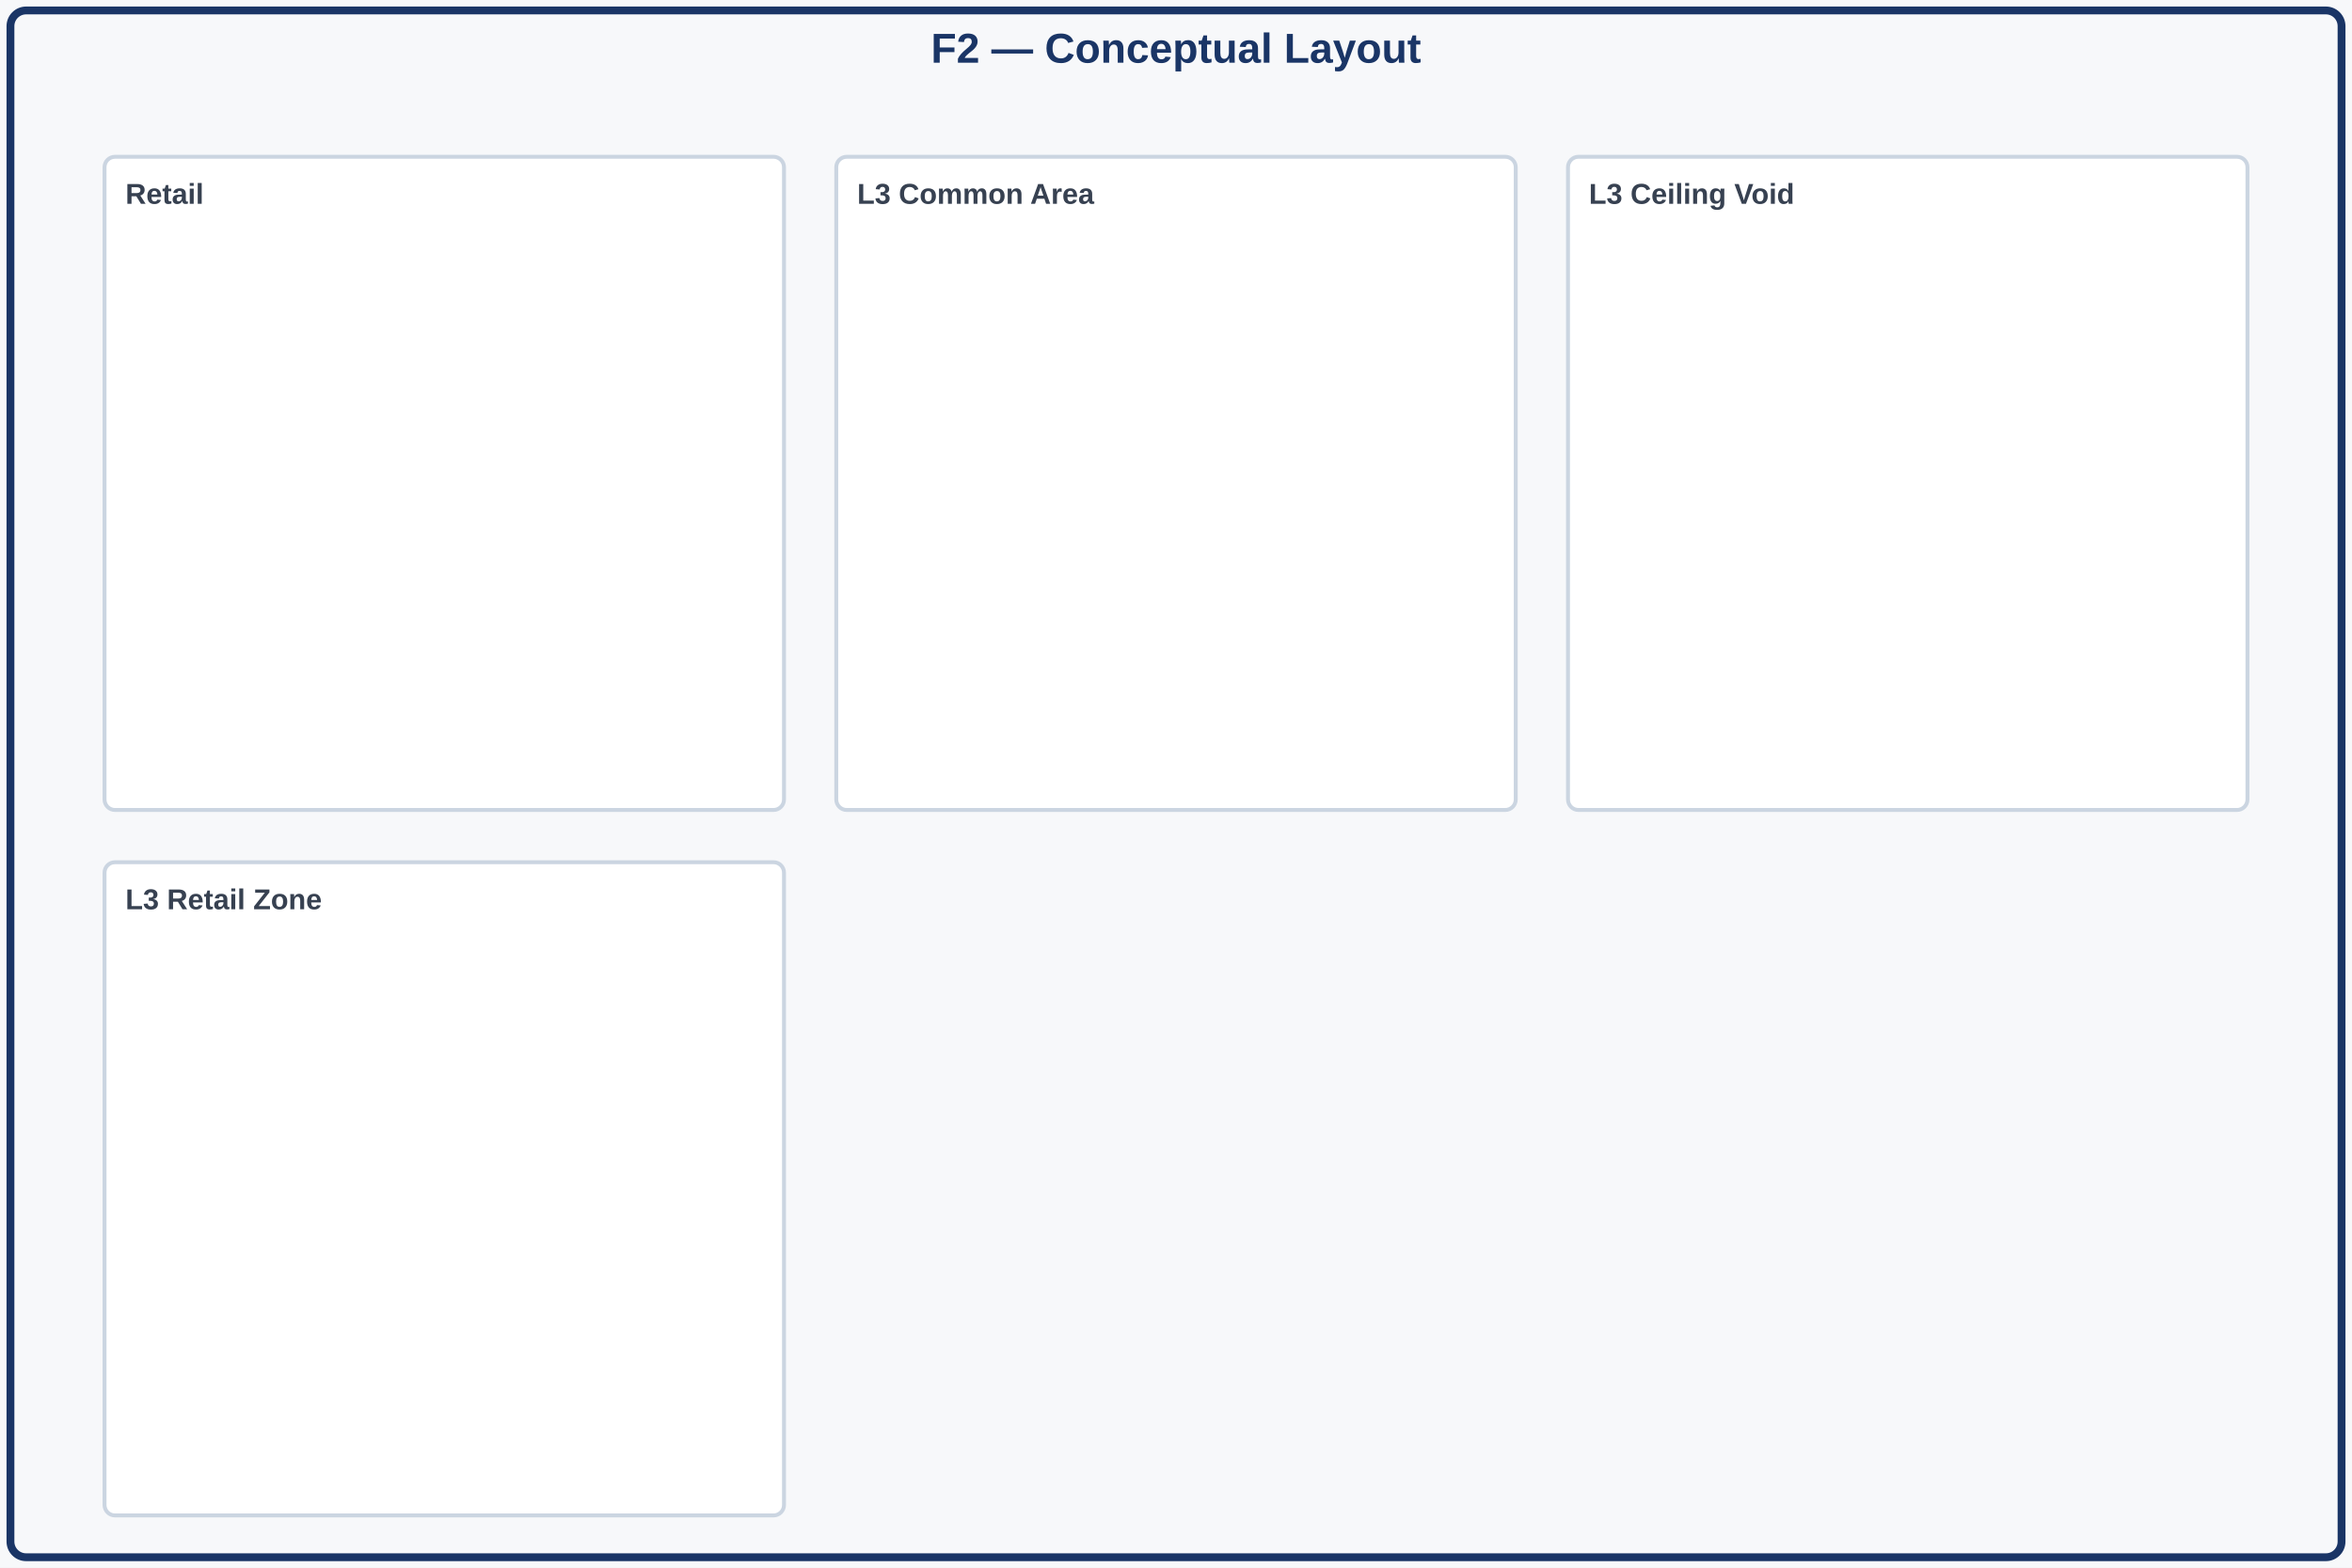
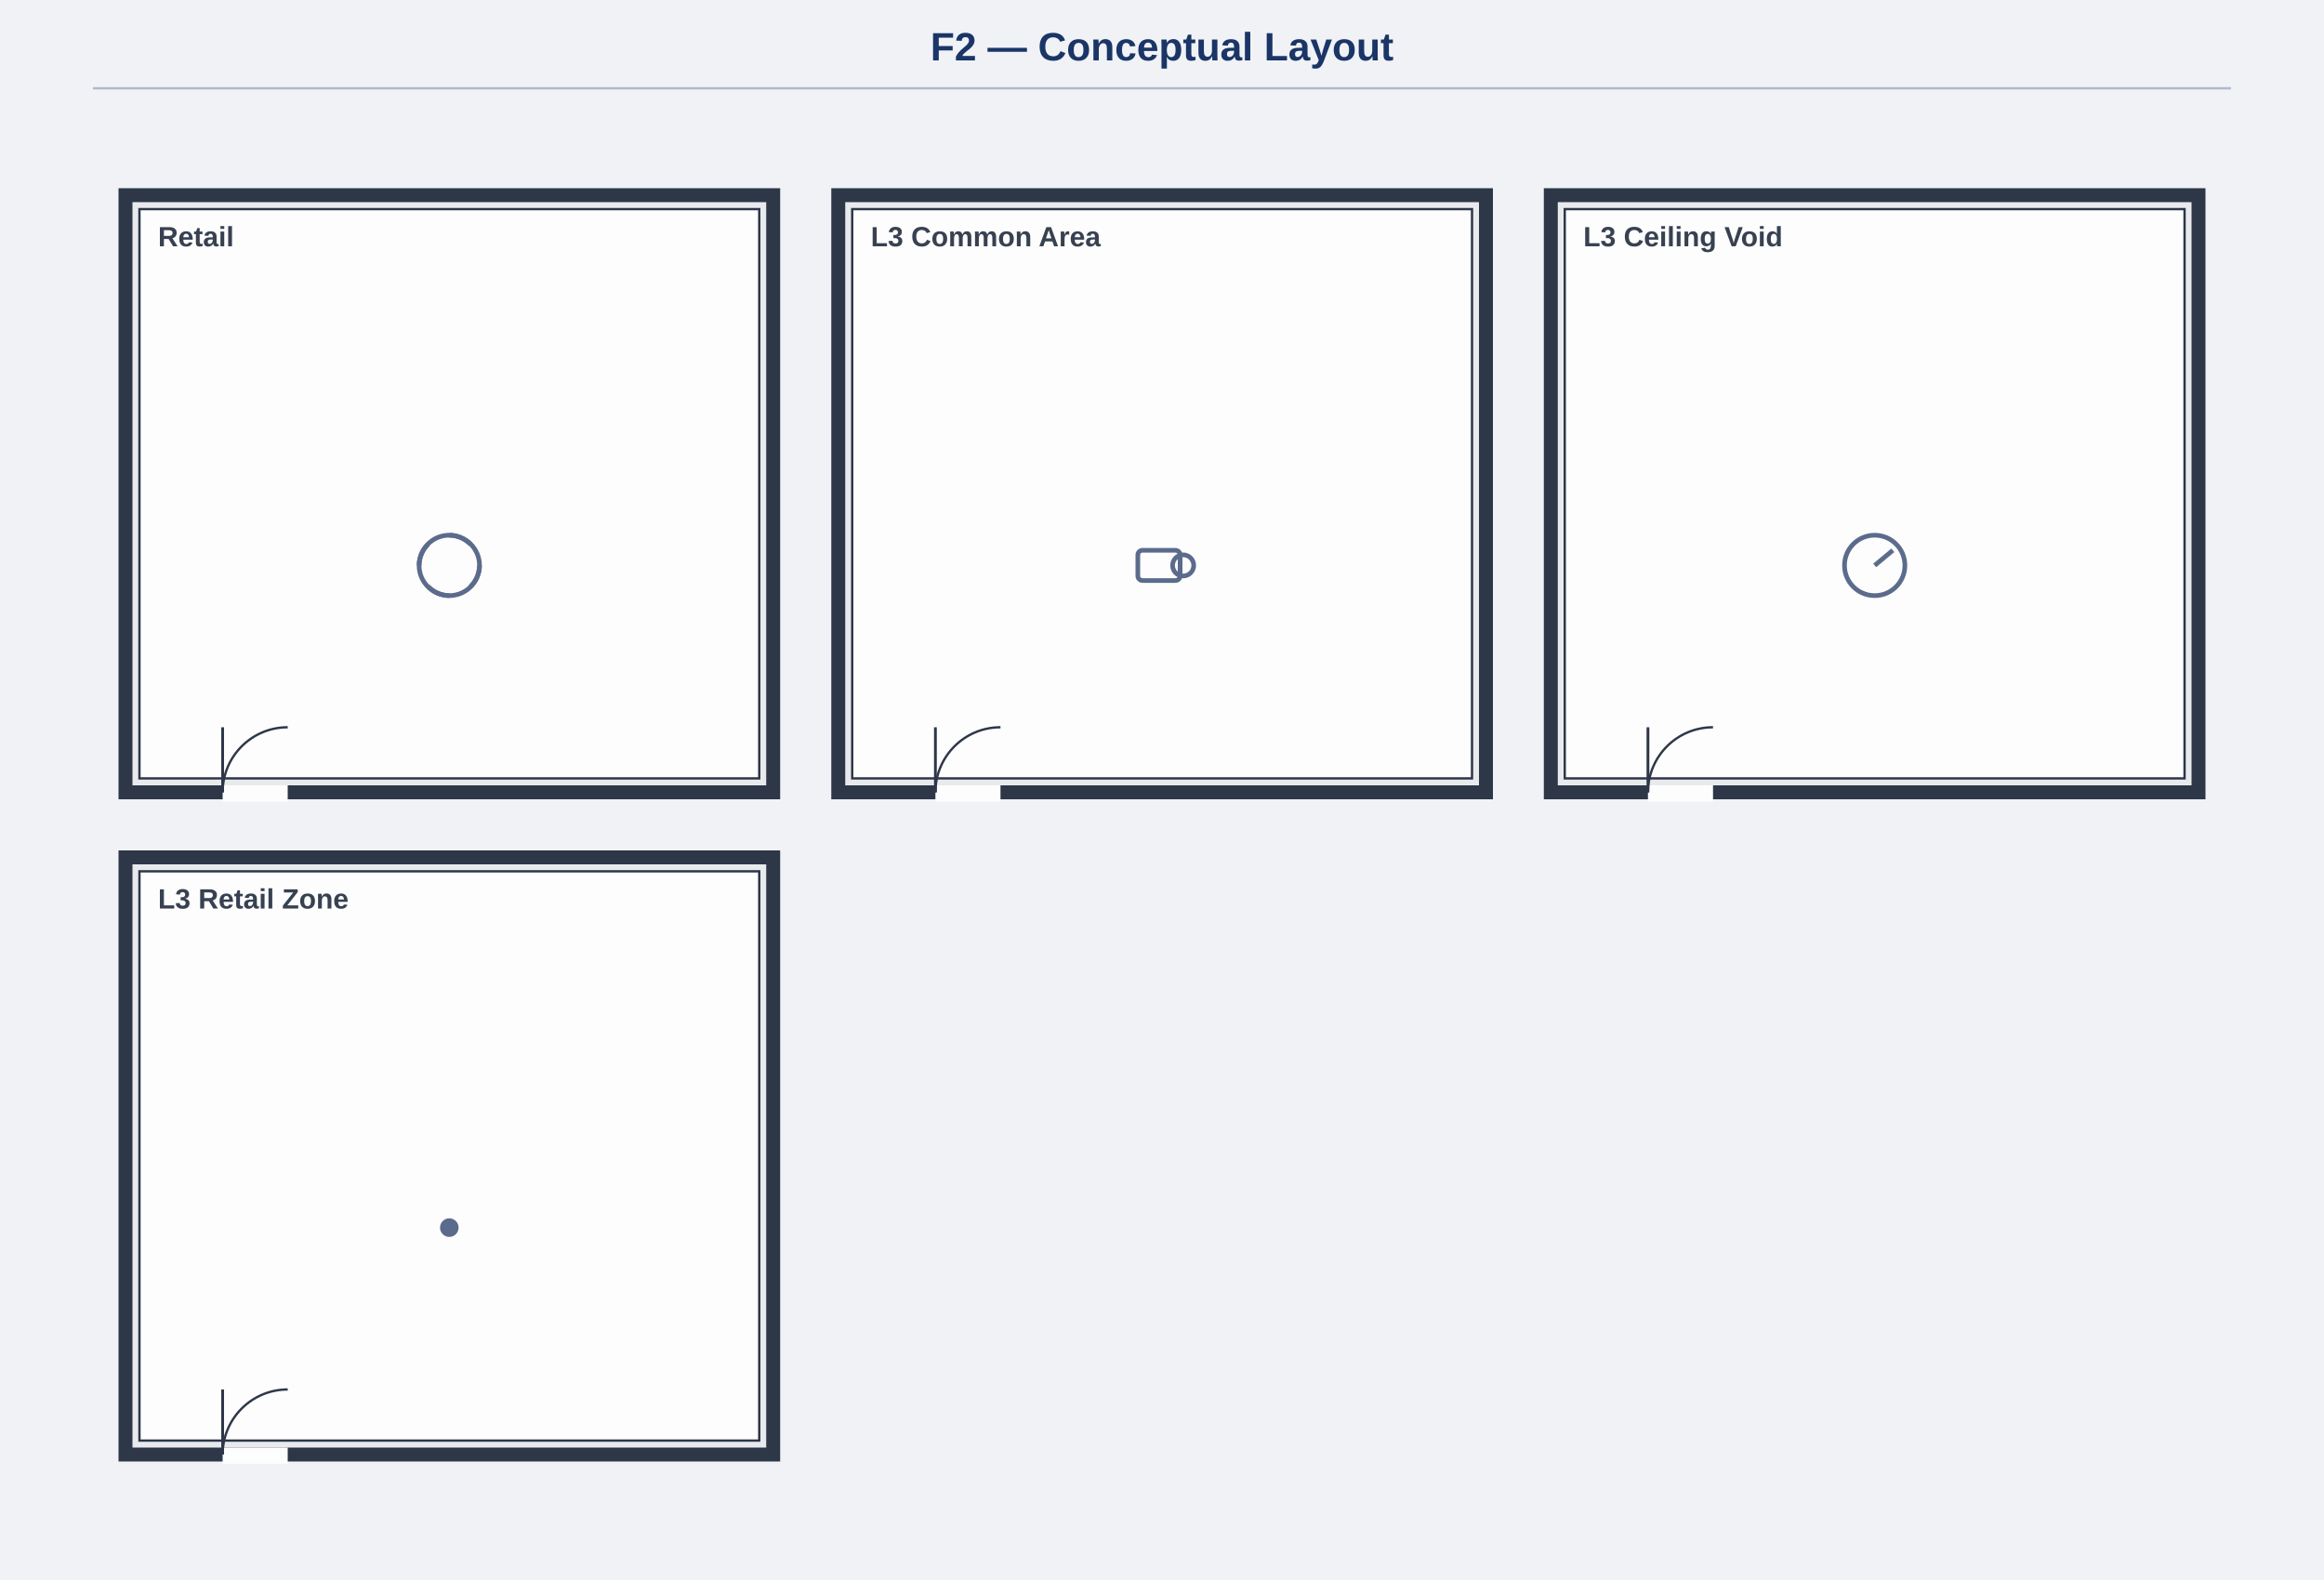
- <svg xmlns="http://www.w3.org/2000/svg" width="900" height="600" viewBox="0 0 900 600" font-family="Arial, sans-serif">
-   <rect x="0" y="0" width="900" height="600" fill="#F7F8FA" />
-   <rect x="4" y="4" width="892" height="592" fill="none" stroke="#1A3566" stroke-width="3" rx="6" />
-   <text x="450.0" y="24" text-anchor="middle" font-size="16" font-weight="bold" fill="#1A3566">F2 — Conceptual Layout</text>
-   <rect x="40.0" y="60.0" width="260.0" height="250.0" fill="#fff" stroke="#CBD5E1" stroke-width="1.5" rx="4" />
-   <text x="48.0" y="78.0" font-size="11" font-weight="600" fill="#374151">Retail</text>
-   <rect x="320.0" y="60.0" width="260.0" height="250.0" fill="#fff" stroke="#CBD5E1" stroke-width="1.5" rx="4" />
-   <text x="328.0" y="78.0" font-size="11" font-weight="600" fill="#374151">L3 Common Area</text>
-   <rect x="600.0" y="60.0" width="260.0" height="250.0" fill="#fff" stroke="#CBD5E1" stroke-width="1.5" rx="4" />
-   <text x="608.0" y="78.0" font-size="11" font-weight="600" fill="#374151">L3 Ceiling Void</text>
-   <rect x="40.0" y="330.0" width="260.0" height="250.0" fill="#fff" stroke="#CBD5E1" stroke-width="1.5" rx="4" />
-   <text x="48.0" y="348.0" font-size="11" font-weight="600" fill="#374151">L3 Retail Zone</text>
+ <svg xmlns="http://www.w3.org/2000/svg" width="1000" height="680" viewBox="0 0 1000 680" font-family="Arial, sans-serif">
+   <rect x="0" y="0" width="1000" height="680" fill="#F0F2F6" />
+   <text x="500.0" y="26" text-anchor="middle" font-size="17" font-weight="bold" fill="#1A3566">F2 — Conceptual Layout</text>
+   <line x1="40" y1="38" x2="960" y2="38" stroke="#1A3566" stroke-width="1" opacity="0.3" />
+   <rect x="54.0" y="84.0" width="278.7" height="257.0" fill="#E8EAED" stroke="#2D3748" stroke-width="6" />
+   <rect x="60.0" y="90.0" width="266.7" height="245.0" fill="#FDFDFE" stroke="#2D3748" stroke-width="1" />
+   <rect x="95.8" y="338.0" width="28.0" height="7" fill="#FDFDFE" />
+   <path d="M95.8,341.0 A28.0,28.0 0 0 1 123.8,313.0" fill="none" stroke="#2D3748" stroke-width="1" />
+   <line x1="95.8" y1="341.0" x2="95.8" y2="313.0" stroke="#2D3748" stroke-width="1.2" />
+   <text x="68.0" y="106.0" font-size="12" font-weight="700" fill="#374151">Retail</text>
+   <circle cx="193.333" cy="243.34" r="13" fill="none" stroke="#5B6B8C" stroke-width="2" />
+   <path d="M193.333,230.34 A13,13 0 0 1 202.433,234.24" stroke="#5B6B8C" stroke-width="2" fill="none" />
+   <path d="M206.333,243.34 A13,13 0 0 1 202.433,252.44" stroke="#5B6B8C" stroke-width="2" fill="none" />
+   <path d="M193.333,256.34 A13,13 0 0 1 184.233,252.44" stroke="#5B6B8C" stroke-width="2" fill="none" />
+   <path d="M180.333,243.34 A13,13 0 0 1 184.233,234.24" stroke="#5B6B8C" stroke-width="2" fill="none" />
+   <rect x="360.7" y="84.0" width="278.7" height="257.0" fill="#E8EAED" stroke="#2D3748" stroke-width="6" />
+   <rect x="366.7" y="90.0" width="266.7" height="245.0" fill="#FDFDFE" stroke="#2D3748" stroke-width="1" />
+   <rect x="402.5" y="338.0" width="28.0" height="7" fill="#FDFDFE" />
+   <path d="M402.5,341.0 A28.0,28.0 0 0 1 430.5,313.0" fill="none" stroke="#2D3748" stroke-width="1" />
+   <line x1="402.5" y1="341.0" x2="402.5" y2="313.0" stroke="#2D3748" stroke-width="1.2" />
+   <text x="374.7" y="106.0" font-size="12" font-weight="700" fill="#374151">L3 Common Area</text>
+   <rect x="489.6" y="236.84" width="18.2" height="13" rx="2" fill="none" stroke="#5B6B8C" stroke-width="2" />
+   <circle cx="509.1" cy="243.34" r="4.55" fill="none" stroke="#5B6B8C" stroke-width="2" />
+   <rect x="667.3" y="84.0" width="278.7" height="257.0" fill="#E8EAED" stroke="#2D3748" stroke-width="6" />
+   <rect x="673.3" y="90.0" width="266.7" height="245.0" fill="#FDFDFE" stroke="#2D3748" stroke-width="1" />
+   <rect x="709.1" y="338.0" width="28.0" height="7" fill="#FDFDFE" />
+   <path d="M709.1,341.0 A28.0,28.0 0 0 1 737.1,313.0" fill="none" stroke="#2D3748" stroke-width="1" />
+   <line x1="709.1" y1="341.0" x2="709.1" y2="313.0" stroke="#2D3748" stroke-width="1.2" />
+   <text x="681.3" y="106.0" font-size="12" font-weight="700" fill="#374151">L3 Ceiling Void</text>
+   <circle cx="806.667" cy="243.34" r="13" fill="none" stroke="#5B6B8C" stroke-width="2" />
+   <path d="M806.667,243.34 L814.467,236.84" stroke="#5B6B8C" stroke-width="2" />
+   <rect x="54.0" y="369.0" width="278.7" height="257.0" fill="#E8EAED" stroke="#2D3748" stroke-width="6" />
+   <rect x="60.0" y="375.0" width="266.7" height="245.0" fill="#FDFDFE" stroke="#2D3748" stroke-width="1" />
+   <rect x="95.8" y="623.0" width="28.0" height="7" fill="#FDFDFE" />
+   <path d="M95.8,626.0 A28.0,28.0 0 0 1 123.8,598.0" fill="none" stroke="#2D3748" stroke-width="1" />
+   <line x1="95.8" y1="626.0" x2="95.8" y2="598.0" stroke="#2D3748" stroke-width="1.2" />
+   <text x="68.0" y="391.0" font-size="12" font-weight="700" fill="#374151">L3 Retail Zone</text>
+   <circle cx="193.333" cy="528.34" r="4" fill="#5B6B8C" />
</svg>
